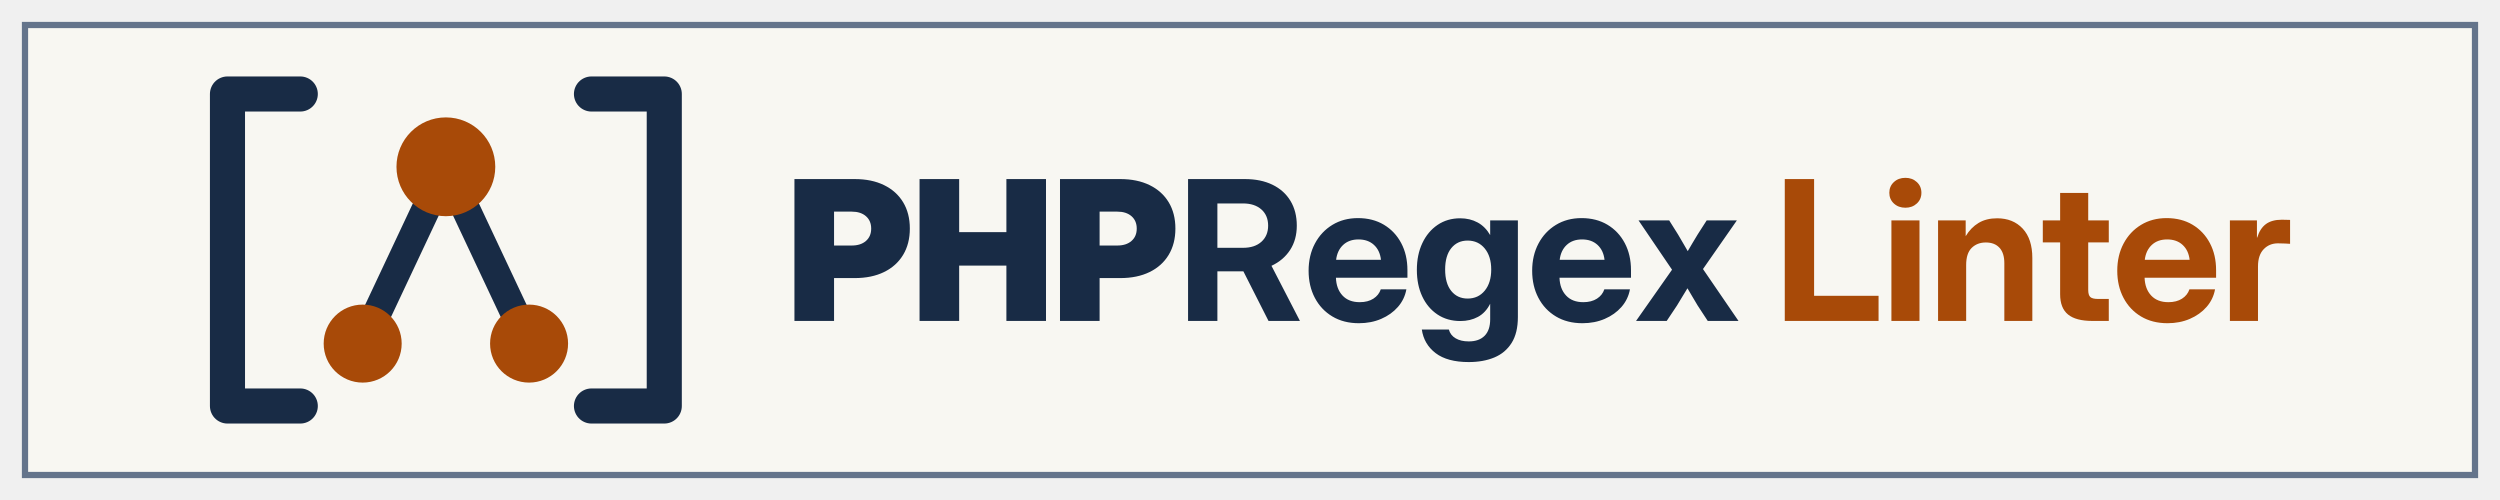
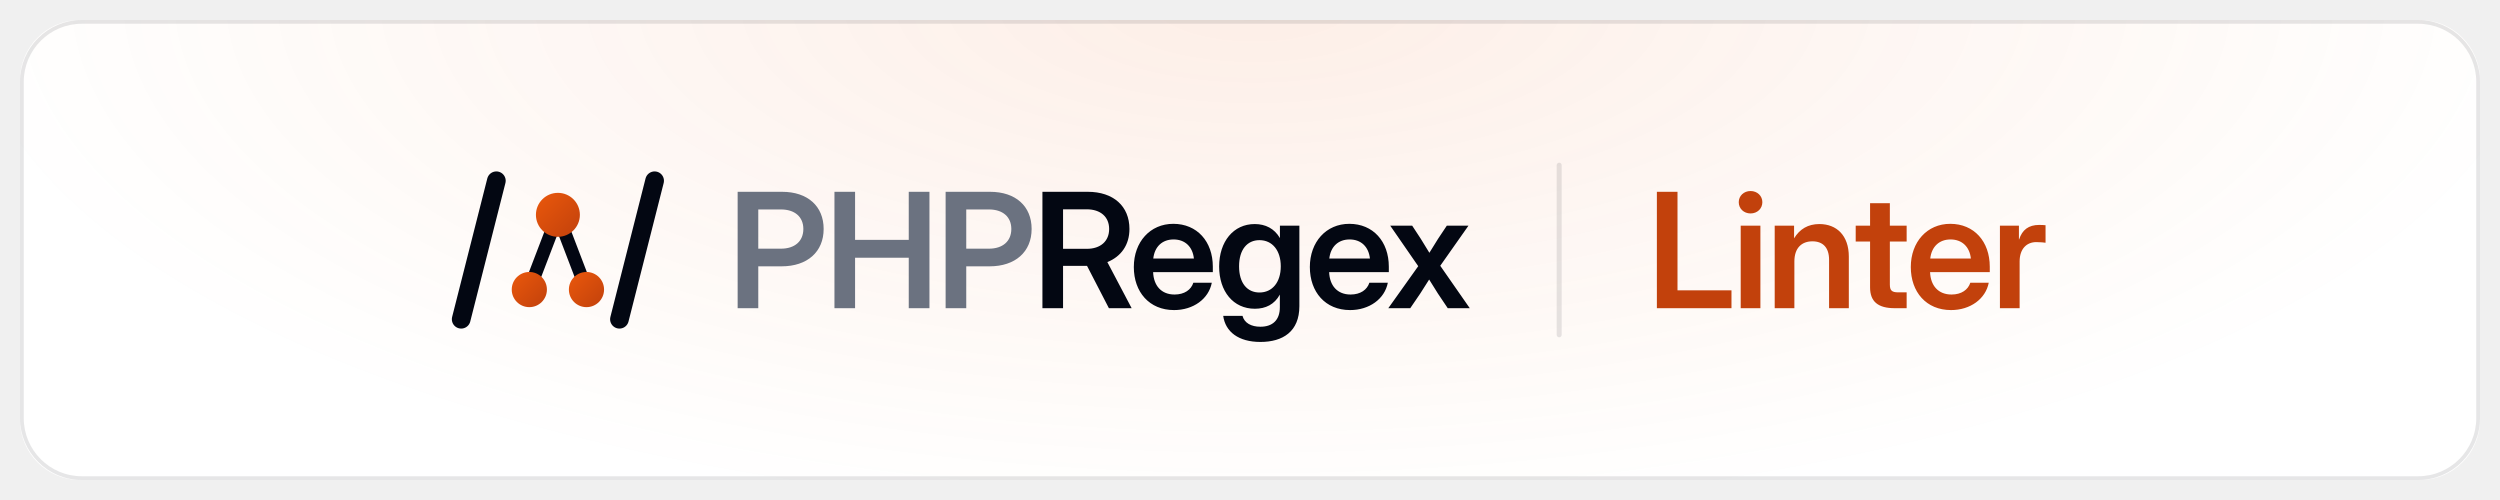
- <svg xmlns="http://www.w3.org/2000/svg" viewBox="0 0 1000 200" width="1000" height="200" role="img">
-   <style>.paper{fill:#F8F7F2}.ink-f{fill:#182B45}.ink-s{stroke:#182B45;fill:none}.amber-f{fill:#A84A08}</style>
-   <rect x="10" y="10" width="980" height="180" class="paper" stroke="#64748B" stroke-width="2.5" />
-   <g transform="translate(178.3496 100) scale(0.52)">
-     <g fill="none" class="ink-s" stroke-width="27" stroke-linecap="round" stroke-linejoin="round">
-       <path d="M-112-120H-168V120H-112" />
-       <path d="M112-120H168V120H112" />
+ <svg xmlns="http://www.w3.org/2000/svg" viewBox="0 0 1000 200" width="1000" height="200" role="img" aria-label="PHPRegex Linter">
+   <defs>
+     <linearGradient id="n" x1="0" y1="0" x2="1" y2="1">
+       <stop offset="0" stop-color="#EA580C" />
+       <stop offset="1" stop-color="#C2410C" />
+     </linearGradient>
+     <radialGradient id="halo" cx="500" cy="0" r="1" gradientUnits="userSpaceOnUse" gradientTransform="translate(500 0) scale(520 210) translate(-500 0)">
+       <stop offset="0" stop-color="rgba(234,88,12,0.10)" />
+       <stop offset="1" stop-color="rgba(234,88,12,0.10)" stop-opacity="0" />
+     </radialGradient>
+   </defs>
+   <rect x="8" y="8" width="984" height="184" rx="24" fill="#FFFFFF" />
+   <rect x="8" y="8" width="984" height="184" rx="24" fill="url(#halo)" />
+   <rect x="8.75" y="8.75" width="982.5" height="182.5" rx="24" fill="none" stroke="rgba(3,7,18,0.10)" stroke-width="1.5" />
+   <g transform="translate(223.16 100.00) scale(0.2198)">
+     <g fill="none" stroke="#030712" stroke-linecap="round">
+       <path d="M-176 126L-112 -126M112 126L176 -126" stroke-width="34" />
+       <path d="M0 -64L-52 72M0 -64L52 72" stroke-width="24" />
    </g>
-     <g transform="translate(0 14)">
-       <path d="M0-78L-64 58M0-78L64 58" fill="none" class="ink-s" stroke-width="22" stroke-linecap="round" />
-       <circle cx="0" cy="-78" r="38" class="amber-f" />
-       <circle cx="-64" cy="58" r="30" class="amber-f" />
-       <circle cx="64" cy="58" r="30" class="amber-f" />
+     <g fill="url(#n)">
+       <circle cx="0" cy="-64" r="40" />
+       <circle cx="-52" cy="72" r="32" />
+       <circle cx="52" cy="72" r="32" />
    </g>
  </g>
-   <g transform="translate(314.7296 128.374)">
-     <path d="M3.047 0.0V-56.748H27.155Q33.935 -56.748 38.886 -54.33Q43.837 -51.911 46.522 -47.474Q49.207 -43.037 49.207 -36.943Q49.207 -30.888 46.522 -26.432Q43.837 -21.976 38.886 -19.557Q33.935 -17.139 27.155 -17.139H18.891V0.0ZM18.891 -30.164H25.975Q29.555 -30.164 31.649 -31.992Q33.744 -33.82 33.744 -36.943Q33.744 -40.066 31.649 -41.895Q29.555 -43.723 25.975 -43.723H18.891ZM53.092 0.0V-56.748H68.936V-35.534H87.826V-56.748H103.67V0.0H87.826V-22.128H68.936V0.0ZM109.269 0.0V-56.748H133.377Q140.156 -56.748 145.107 -54.33Q150.059 -51.911 152.744 -47.474Q155.429 -43.037 155.429 -36.943Q155.429 -30.888 152.744 -26.432Q150.059 -21.976 145.107 -19.557Q140.156 -17.139 133.377 -17.139H125.112V0.0ZM125.112 -30.164H132.196Q135.776 -30.164 137.871 -31.992Q139.966 -33.82 139.966 -36.943Q139.966 -40.066 137.871 -41.895Q135.776 -43.723 132.196 -43.723H125.112Z" class="ink-f" />
-     <path transform="translate(156.2666 0)" d="M4.228 0.0V-56.748H26.927Q33.325 -56.748 37.991 -54.482Q42.656 -52.216 45.189 -48.026Q47.722 -43.837 47.722 -38.124Q47.722 -32.487 45.037 -28.374Q42.352 -24.261 37.591 -22.052L48.979 0.0H36.41L26.355 -19.843Q26.317 -19.843 26.241 -19.843H15.958V0.0ZM15.958 -29.25H26.241Q30.888 -29.25 33.573 -31.668Q36.258 -34.087 36.258 -38.124Q36.258 -42.199 33.554 -44.599Q30.85 -46.998 26.203 -46.998H15.958ZM72.554 0.914Q66.46 0.914 61.947 -1.79Q57.434 -4.494 54.939 -9.236Q52.444 -13.978 52.444 -20.071Q52.444 -26.203 54.977 -30.964Q57.51 -35.725 61.966 -38.429Q66.422 -41.133 72.173 -41.133Q78.114 -41.133 82.551 -38.486Q86.988 -35.839 89.483 -31.135Q91.978 -26.432 91.978 -20.3V-17.291H63.375Q63.527 -12.835 66.003 -10.169Q68.479 -7.503 72.896 -7.503Q76.172 -7.503 78.362 -8.912Q80.552 -10.321 81.313 -12.645H91.559Q90.835 -8.646 88.169 -5.599Q85.503 -2.552 81.466 -0.819Q77.429 0.914 72.554 0.914ZM63.451 -24.451H81.39Q80.971 -28.222 78.59 -30.412Q76.21 -32.602 72.401 -32.602Q68.631 -32.602 66.27 -30.412Q63.908 -28.222 63.451 -24.451ZM116.505 16.453Q107.936 16.453 103.251 12.873Q98.566 9.293 97.729 3.428H108.545Q109.154 5.713 111.249 6.951Q113.344 8.188 116.505 8.188Q120.618 8.188 122.846 5.941Q125.074 3.694 125.074 -0.647V-6.817H125.036Q123.246 -3.275 120.18 -1.619Q117.114 0.038 113.153 0.038Q107.897 0.038 103.975 -2.59Q100.052 -5.218 97.9 -9.807Q95.748 -14.396 95.748 -20.414Q95.748 -26.47 97.938 -31.116Q100.128 -35.763 104.032 -38.41Q107.936 -41.057 113.077 -41.057Q116.962 -41.057 120.028 -39.4Q123.094 -37.743 125.036 -34.392H125.074V-40.219H136.157V-1.562Q136.157 4.799 133.663 8.779Q131.168 12.759 126.75 14.606Q122.332 16.453 116.505 16.453ZM116.048 -8.95Q120.313 -8.95 122.903 -12.111Q125.493 -15.272 125.493 -20.566Q125.493 -25.822 122.903 -28.983Q120.313 -32.145 116.048 -32.145Q111.973 -32.145 109.516 -29.117Q107.06 -26.089 107.06 -20.566Q107.06 -15.006 109.516 -11.978Q111.973 -8.95 116.048 -8.95ZM161.979 0.914Q155.886 0.914 151.373 -1.79Q146.859 -4.494 144.365 -9.236Q141.87 -13.978 141.87 -20.071Q141.87 -26.203 144.403 -30.964Q146.936 -35.725 151.392 -38.429Q155.848 -41.133 161.599 -41.133Q167.54 -41.133 171.977 -38.486Q176.414 -35.839 178.909 -31.135Q181.403 -26.432 181.403 -20.3V-17.291H152.801Q152.953 -12.835 155.429 -10.169Q157.904 -7.503 162.322 -7.503Q165.598 -7.503 167.788 -8.912Q169.978 -10.321 170.739 -12.645H180.984Q180.261 -8.646 177.595 -5.599Q174.929 -2.552 170.892 -0.819Q166.854 0.914 161.979 0.914ZM152.877 -24.451H170.815Q170.396 -28.222 168.016 -30.412Q165.636 -32.602 161.827 -32.602Q158.057 -32.602 155.695 -30.412Q153.334 -28.222 152.877 -24.451ZM183.422 0.0 197.818 -20.49 184.412 -40.219H196.676L200.218 -34.582Q201.246 -32.83 202.198 -31.192Q203.15 -29.555 204.103 -27.917Q205.055 -29.555 206.026 -31.192Q206.997 -32.83 208.063 -34.582L211.682 -40.219H223.755L210.196 -20.757L224.402 0.0H212.101L208.063 -6.17Q206.959 -7.998 205.969 -9.693Q204.979 -11.388 203.988 -13.063Q202.96 -11.388 201.932 -9.693Q200.903 -7.998 199.799 -6.17L195.686 0.0Z" class="ink-f" />
-     <path transform="translate(394.9512 0)" d="M4.228 0.0V-56.748H15.958V-10.055H41.742V0.0ZM46.884 0.0V-40.219H58.119V0.0ZM52.482 -45.284Q49.702 -45.284 47.874 -46.979Q46.046 -48.674 46.046 -51.264Q46.046 -53.854 47.874 -55.548Q49.702 -57.243 52.482 -57.243Q55.225 -57.243 57.053 -55.548Q58.881 -53.854 58.881 -51.264Q58.881 -48.674 57.053 -46.979Q55.225 -45.284 52.482 -45.284ZM76.781 -22.356V0.0H65.546V-40.219H76.591V-33.896Q78.647 -37.324 81.732 -39.19Q84.817 -41.057 89.159 -41.057Q95.558 -41.057 99.404 -36.924Q103.251 -32.792 103.251 -25.175V0.0H92.054V-23.118Q92.054 -27.155 90.111 -29.269Q88.169 -31.383 84.665 -31.383Q81.199 -31.383 78.99 -29.212Q76.781 -27.041 76.781 -22.356ZM133.834 -40.219V-31.421H125.607V-12.416Q125.607 -10.359 126.426 -9.579Q127.245 -8.798 129.53 -8.798H133.834V0.0H127.283Q120.656 0.0 117.514 -2.59Q114.372 -5.18 114.372 -10.664V-31.421H107.44V-40.219H114.372V-51.188H125.607V-40.219ZM157.333 0.914Q151.239 0.914 146.726 -1.79Q142.213 -4.494 139.718 -9.236Q137.224 -13.978 137.224 -20.071Q137.224 -26.203 139.756 -30.964Q142.289 -35.725 146.745 -38.429Q151.201 -41.133 156.952 -41.133Q162.894 -41.133 167.331 -38.486Q171.768 -35.839 174.262 -31.135Q176.757 -26.432 176.757 -20.3V-17.291H148.154Q148.307 -12.835 150.782 -10.169Q153.258 -7.503 157.676 -7.503Q160.951 -7.503 163.141 -8.912Q165.331 -10.321 166.093 -12.645H176.338Q175.614 -8.646 172.948 -5.599Q170.282 -2.552 166.245 -0.819Q162.208 0.914 157.333 0.914ZM148.23 -24.451H166.169Q165.75 -28.222 163.37 -30.412Q160.989 -32.602 157.181 -32.602Q153.41 -32.602 151.049 -30.412Q148.688 -28.222 148.23 -24.451ZM182.279 0.0V-40.219H193.096V-33.363H193.21Q194.314 -36.981 196.676 -38.733Q199.037 -40.485 203.036 -40.485Q204.026 -40.485 204.845 -40.447Q205.664 -40.409 206.35 -40.409V-30.85Q205.74 -30.888 204.331 -30.964Q202.922 -31.04 201.513 -31.04Q198.047 -31.04 195.781 -28.679Q193.515 -26.317 193.515 -21.785V0.0Z" class="amber-f" />
-   </g>
+   <path d="M295.06 123.28H303.31V106.53H312.68C322.9 106.53 329.46 100.75 329.46 91.59C329.46 82.47 323.06 76.72 312.84 76.72H295.06ZM303.31 99.47V83.78H312.37C317.93 83.78 321.34 86.75 321.34 91.59C321.34 96.47 317.93 99.47 312.37 99.47Z M333.78 123.28H342.03V103.09H363.5V123.28H371.78V76.72H363.5V95.94H342.03V76.72H333.78Z M378.25 123.28H386.5V106.53H395.87C406.09 106.53 412.65 100.75 412.65 91.59C412.65 82.47 406.25 76.72 396.03 76.72H378.25ZM386.5 99.47V83.78H395.56C401.12 83.78 404.53 86.75 404.53 91.59C404.53 96.47 401.12 99.47 395.56 99.47Z" fill="#6B7280" />
+   <path d="M416.97 123.28H425.22V106.34H434.59C434.69 106.34 434.75 106.34 434.81 106.34L443.56 123.28H452.66L442.94 104.84C448.47 102.59 451.78 97.94 451.78 91.59C451.78 82.47 445.37 76.72 435.12 76.72H416.97ZM425.22 99.53V83.72H434.66C440.22 83.72 443.66 86.75 443.66 91.59C443.66 96.47 440.22 99.53 434.72 99.53Z M469.63 124.03C477.34 124.03 483.47 119.56 484.72 113.09H477.34C476.44 115.91 473.78 117.81 469.81 117.81C464.5 117.81 461.44 114.22 461.25 108.84H485.13V106.69C485.13 96.56 478.81 89.53 469.31 89.53C460.06 89.53 453.53 96.78 453.53 106.81C453.53 116.81 459.72 124.03 469.63 124.03ZM461.31 103.41C461.84 98.69 464.88 95.78 469.44 95.78C474 95.78 477.06 98.69 477.56 103.41Z M504.16 136.78C513.1 136.78 519.75 132.66 519.75 122.44V90.28H511.97V95.19H511.94C509.75 91.41 506.16 89.62 501.88 89.62C493.41 89.62 487.66 96.59 487.66 106.62C487.66 116.56 493.31 123.5 501.94 123.5C506.28 123.5 509.78 121.75 511.91 117.88H511.94V122.91C511.94 127.97 509.1 130.69 504.16 130.69C500.47 130.69 497.75 129.19 497 126.34H489.28C490.16 132.75 495.44 136.78 504.16 136.78ZM503.78 117C498.91 117 495.63 113.28 495.63 106.53C495.63 99.81 498.91 96.06 503.78 96.06C508.94 96.06 512.31 100.19 512.31 106.53C512.31 112.88 508.94 117 503.78 117Z M540.03 124.03C547.75 124.03 553.88 119.56 555.13 113.09H547.75C546.85 115.91 544.19 117.81 540.22 117.81C534.91 117.81 531.85 114.22 531.66 108.84H555.53V106.69C555.53 96.56 549.22 89.53 539.72 89.53C530.47 89.53 523.94 96.78 523.94 106.81C523.94 116.81 530.13 124.03 540.03 124.03ZM531.72 103.41C532.25 98.69 535.28 95.78 539.85 95.78C544.41 95.78 547.47 98.69 547.97 103.41Z M555.32 123.28H564.1L568.1 117.41C569.35 115.47 570.5 113.62 571.66 111.81C572.82 113.62 573.94 115.47 575.16 117.41L579.1 123.28H587.91L576.1 106.31L587.38 90.28H578.72L575.22 95.53C574 97.47 572.88 99.28 571.75 101.12C570.63 99.28 569.5 97.47 568.32 95.53L564.88 90.28H556.1L567.29 106.47Z" fill="#030712" />
+   <rect x="622.67" y="65.08" width="2" height="69.84" rx="1" fill="rgba(3,7,18,0.10)" />
+   <path d="M662.75 123.28H692.59V116.12H671V76.72H662.75Z M696.28 123.28H704.16V90.28H696.28ZM700.22 85.38C702.91 85.38 704.94 83.44 704.94 80.88C704.94 78.34 702.91 76.41 700.22 76.41C697.53 76.41 695.5 78.34 695.5 80.88C695.5 83.44 697.53 85.38 700.22 85.38Z M717.75 104.62C717.75 99 720.84 96.53 724.97 96.53C729.19 96.53 731.63 99.06 731.63 103.91V123.28H739.53V102.66C739.53 94.19 734.66 89.62 727.75 89.62C723.22 89.62 719.88 91.62 717.63 95.34V90.28H709.88V123.28H717.75Z M762.66 90.28H755.94V81.28H748.03V90.28H742.28V96.62H748.03V114.97C748.03 120.62 751.19 123.28 757.91 123.28H762.66V116.94H759.28C756.72 116.94 755.94 116.16 755.94 113.81V96.62H762.66Z M780.41 124.03C788.13 124.03 794.25 119.56 795.5 113.09H788.13C787.22 115.91 784.57 117.81 780.6 117.81C775.28 117.81 772.22 114.22 772.03 108.84H795.91V106.69C795.91 96.56 789.6 89.53 780.1 89.53C770.85 89.53 764.32 96.78 764.32 106.81C764.32 116.81 770.5 124.03 780.41 124.03ZM772.1 103.41C772.63 98.69 775.66 95.78 780.22 95.78C784.78 95.78 787.85 98.69 788.35 103.41Z M799.97 123.28H807.85V104.59C807.85 99.44 810.75 96.84 814.5 96.84C816.07 96.84 817.63 97 818.22 97.09V90.09C817.6 90.03 816.72 89.97 815.66 89.97C811.41 89.97 808.88 91.97 807.66 95.75H807.57V90.28H799.97Z" fill="#C2410C" />
</svg>
